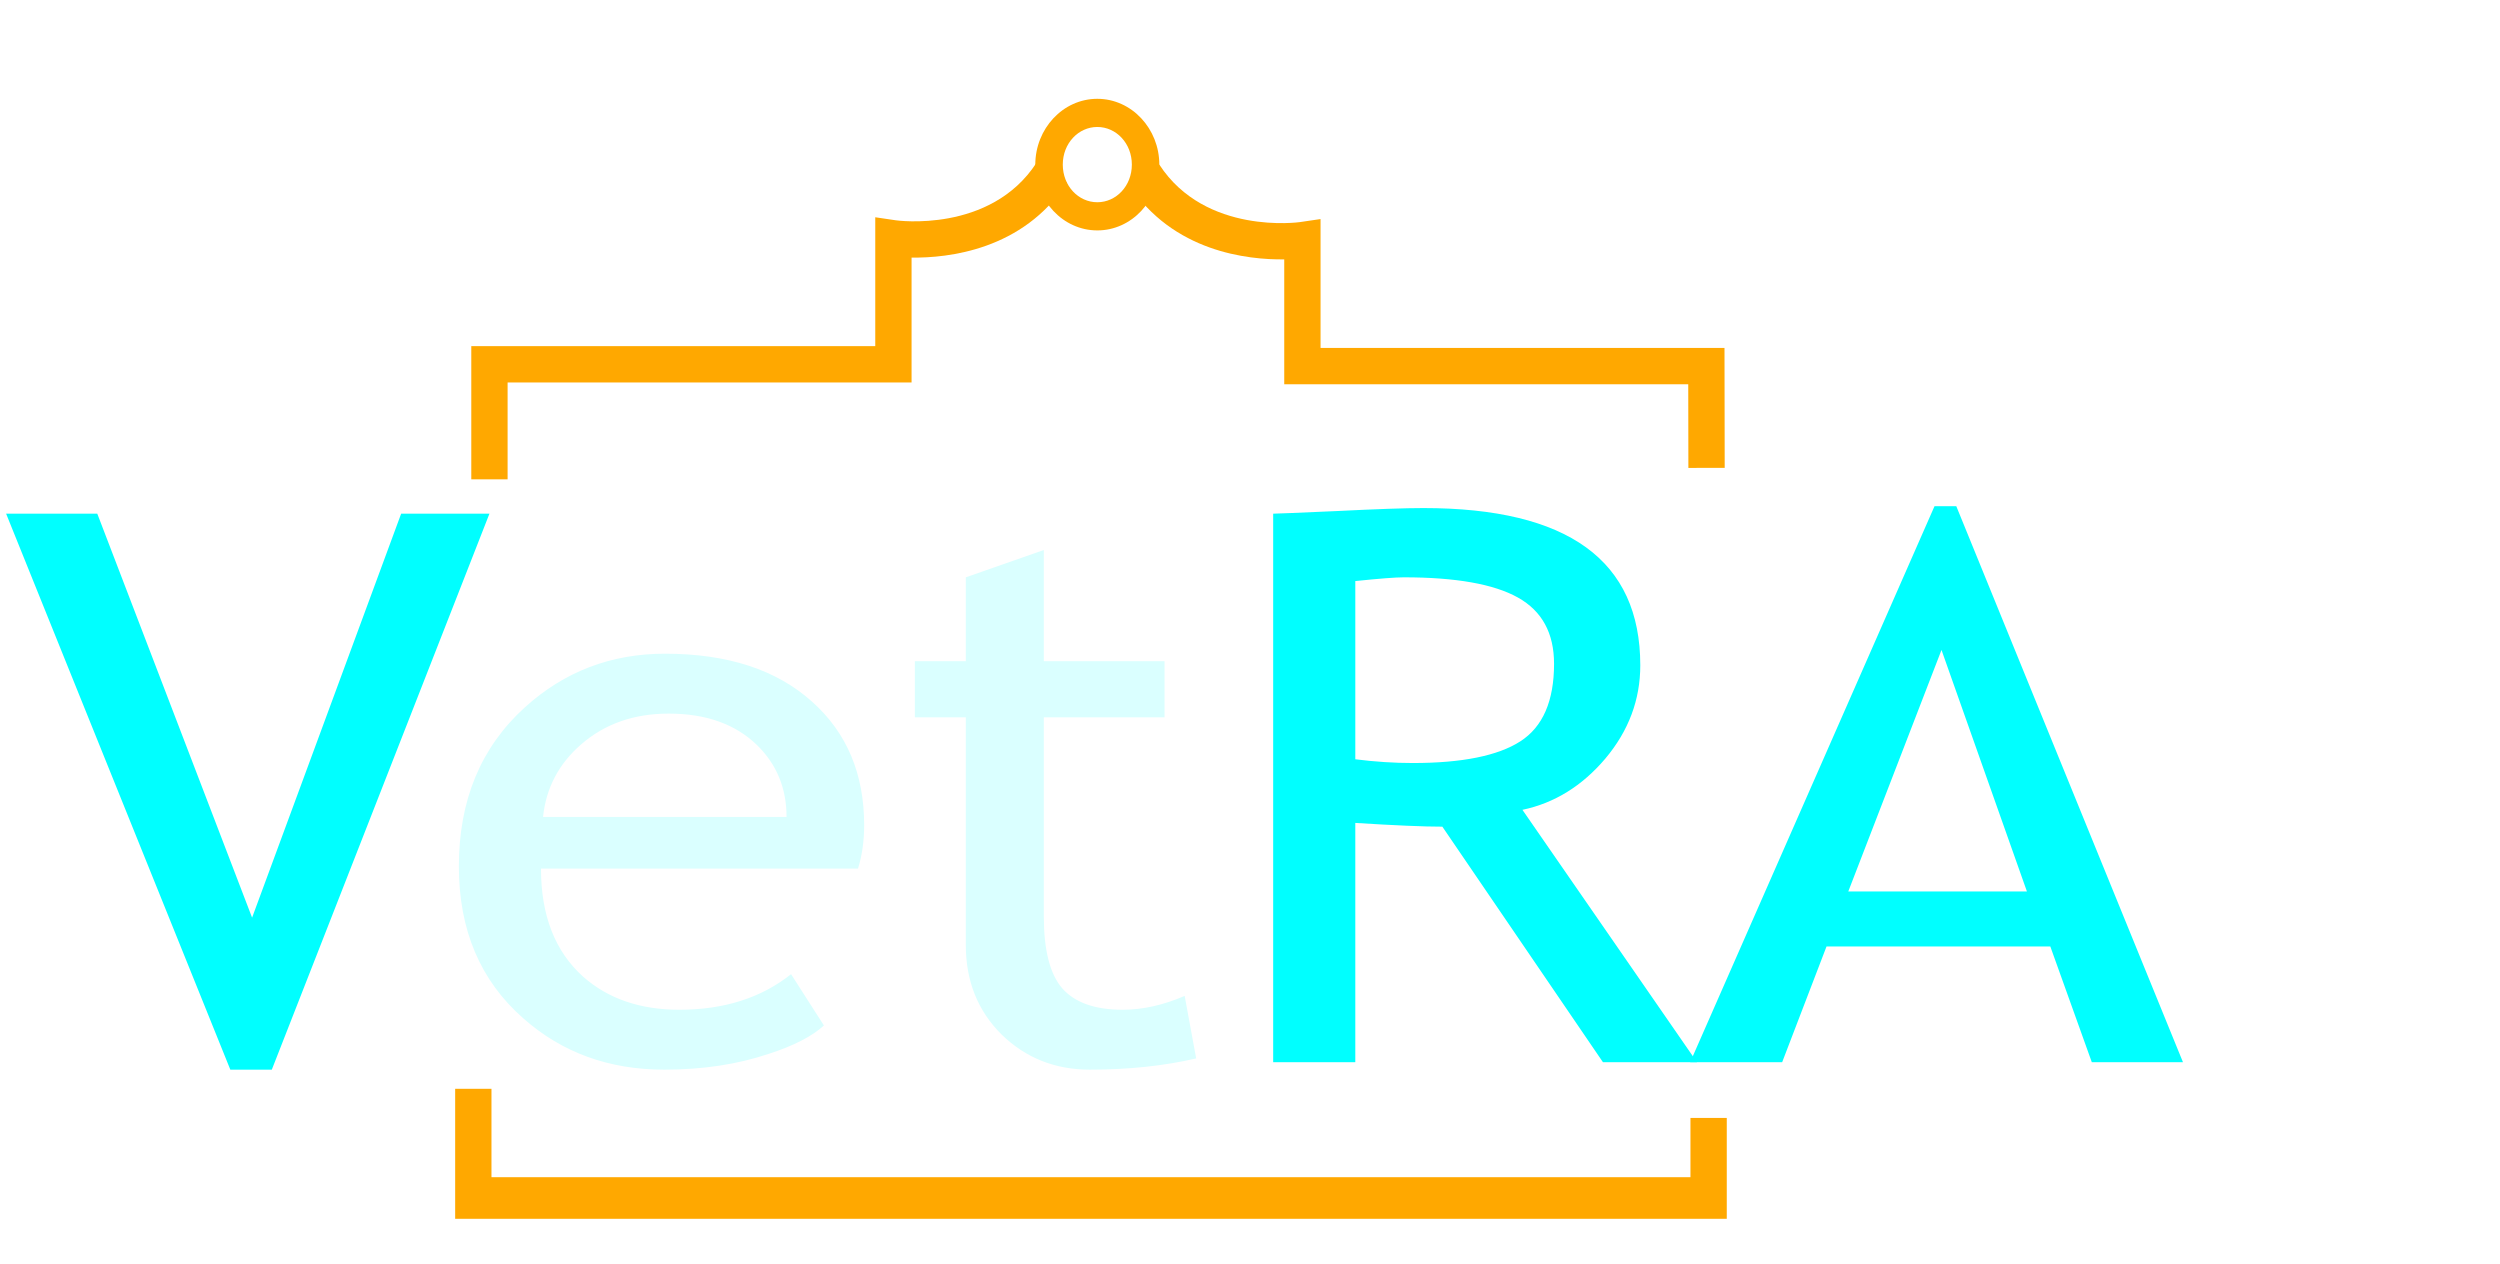
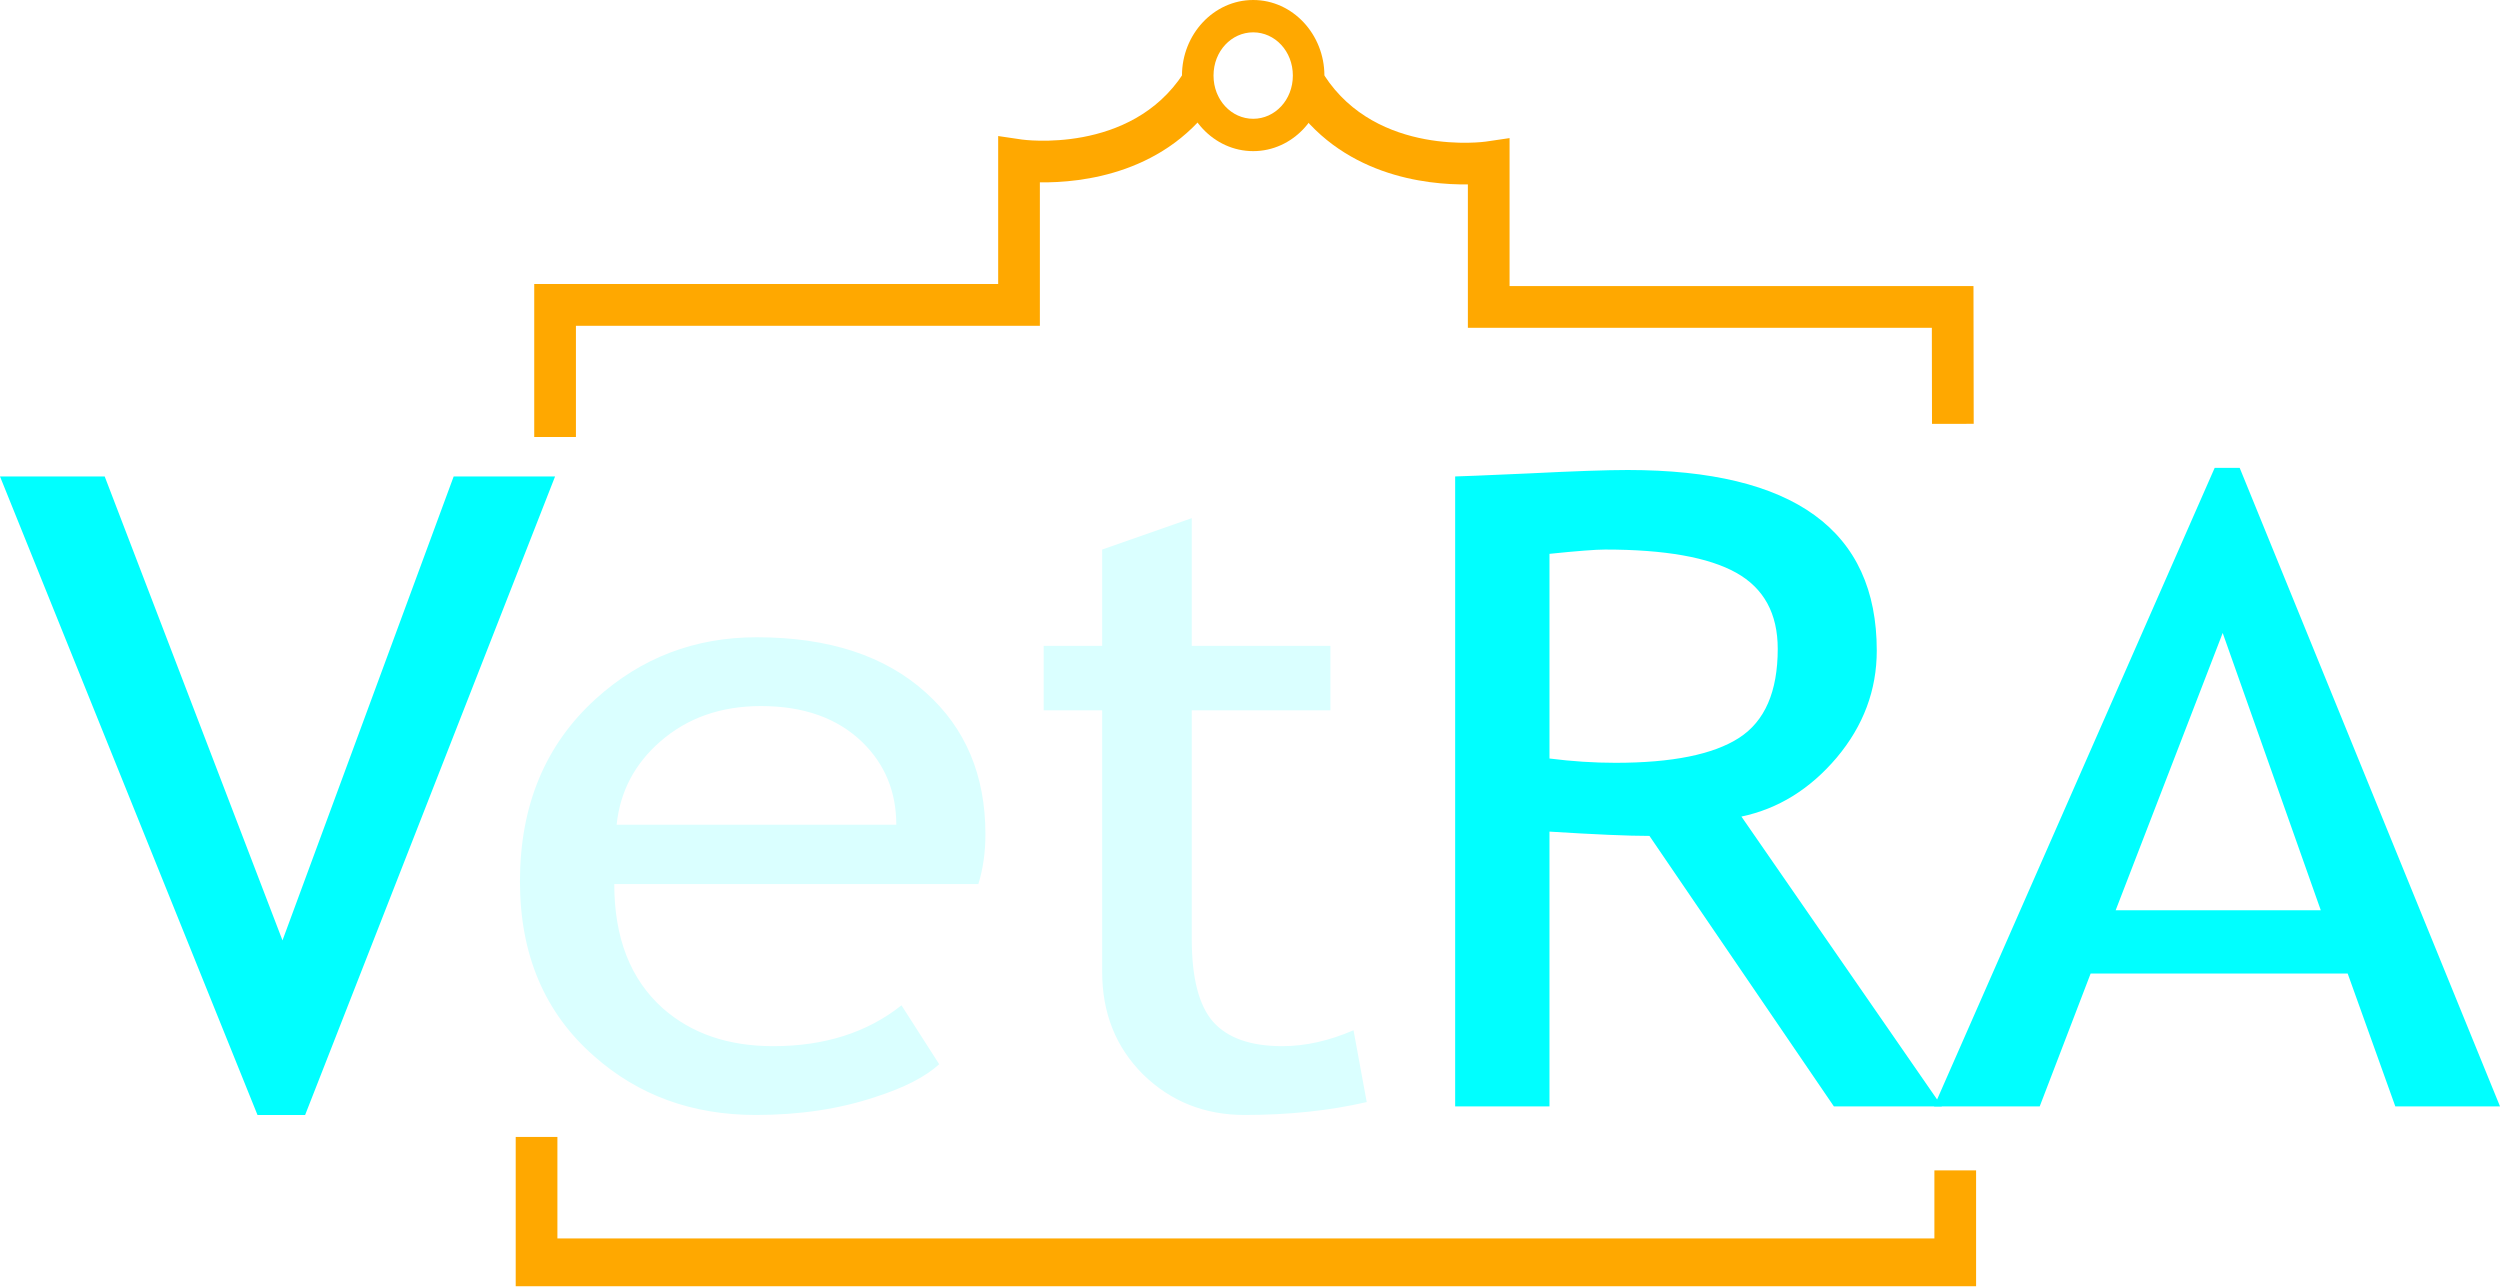
- <svg xmlns="http://www.w3.org/2000/svg" viewBox="0 0 961.2 485.681" version="1.1" id="svg5">
+ <svg xmlns="http://www.w3.org/2000/svg" viewBox="0 0 836.951 430.606" version="1.1" id="svg5" width="836.951" height="430.606">
  <defs id="defs1">
    <style id="style1">.d{font-family:TrebuchetMS, Trebuchet MS;font-size:294.805px;}.e{letter-spacing:-.074em;}.e,.f,.g{fill:aqua;}.f{letter-spacing:-.065em;}.h{fill:none;stroke:#ffa800;stroke-miterlimit:10;stroke-width:16px;}.i{fill:#daffff;letter-spacing:-.01em;}.g{letter-spacing:-.01em;}</style>
  </defs>
-   <g id="a" />
-   <g id="text4" class="d" style="font-size:294.805px;font-family:TrebuchetMS, 'Trebuchet MS'" transform="matrix(1.096807,0,0,1,0.2997729,408.382)" aria-label="VetRA">
+   <g id="a" transform="translate(-2.35225,-37.99191)" />
+   <g id="text4" class="d" style="font-size:294.805px;font-family:TrebuchetMS, 'Trebuchet MS'" transform="matrix(1.096807,0,0,1,-2.052477,370.3901)" aria-label="VetRA">
    <path style="fill:#00ffff" d="M 95.006,2.879 H 80.467 L 1.871,-210.883 H 33.828 L 88.096,-55.564 140.349,-210.883 h 30.949 z" id="path6" />
    <path style="fill:#daffff" d="M 300.494,-74.421 H 189.366 q 0,27.062 14.827,41.601 13.099,12.667 33.684,12.667 23.463,0 39.154,-13.675 l 11.516,19.721 q -6.334,6.334 -19.433,10.94 -16.41,6.046 -36.563,6.046 -29.077,0 -49.374,-19.721 -22.6,-21.736 -22.6,-58.443 0,-38.146 23.176,-61.178 20.728,-20.585 49.086,-20.585 32.964,0 51.677,18.569 18.137,17.85 18.137,47.359 0,9.069 -2.159,16.698 z m -66.36,-59.594 q -18.281,0 -30.661,11.804 -11.804,11.228 -13.387,27.926 h 85.361 q 0,-16.554 -10.364,-27.638 -11.372,-12.092 -30.949,-12.092 z m 104.149,1.439 h -17.85 v -21.592 h 17.85 v -32.244 l 27.35,-10.508 v 42.752 h 42.321 v 21.592 h -42.321 v 76.58 q 0,19.433 6.478,27.638 6.622,8.205 21.16,8.205 10.508,0 21.736,-5.326 l 4.031,24.039 q -16.986,4.318 -37.282,4.318 -18.281,0 -30.949,-13.531 -12.523,-13.675 -12.523,-34.404 z" id="path7" />
    <path style="fill:#00ffff" d="m 561.622,0 -56.284,-90.543 q -9.645,0 -30.517,-1.439 V 0 h -28.79 v -210.883 q 1.583,0 22.312,-1.008 20.872,-1.152 30.373,-1.152 76.004,0 76.004,60.458 0,19.865 -12.236,35.843 -12.236,15.834 -29.077,19.721 L 594.586,0 Z m -86.8,-184.973 v 68.519 q 10.364,1.439 20.153,1.439 25.911,0 37.714,-8.349 11.804,-8.349 11.804,-29.797 0,-17.706 -12.667,-25.479 -12.667,-7.773 -40.017,-7.773 -4.318,0 -16.986,1.439 z" id="path8" />
    <path style="fill:#00ffff" d="M 732.995,0 718.456,-44.48 H 640.004 L 624.458,0 h -32.244 l 85.649,-213.762 h 7.629 L 764.951,0 Z m -52.685,-158.486 -32.676,92.846 h 62.617 z" id="path9" />
  </g>
-   <path style="color:#000000;fill:#ffa800;stroke-width:0.873;stroke-miterlimit:10;-inkscape-stroke:none" d="m 398.511,62.6 c -17.74,27.271 -53.995,22.113 -53.995,22.113 l -7.996,-1.178 V 133.075 H 181.201 v 51.212 h 13.961 V 147.056 H 350.481 V 99.041 c 13.919,0.179 42.826,-2.826 59.728,-28.808 z" id="path4" />
-   <path style="color:#000000;fill:#ffa800;stroke-width:0.873;stroke-miterlimit:10;-inkscape-stroke:none" d="m 445.736,63.29 -11.696,7.63 c 16.902,25.982 45.807,28.987 59.726,28.808 v 48.015 h 155.331 l 0.053,32.16 13.961,-0.024 -0.077,-46.117 H 507.727 V 84.225 l -7.994,1.176 c 0,0 -36.256,5.159 -53.996,-22.112 z" id="path5" />
-   <path style="color:#000000;fill:#ffa800;stroke-width:0.668;stroke-miterlimit:10;-inkscape-stroke:none" d="m 421.895,37.992 c -13.234,0 -23.842,11.517 -23.842,25.299 0,13.781 10.608,25.297 23.842,25.297 13.234,0 23.842,-11.516 23.842,-25.297 0,-13.781 -10.608,-25.299 -23.842,-25.299 z m 0,10.827 c 7.268,0 13.279,6.289 13.279,14.471 0,8.182 -6.012,14.47 -13.279,14.47 -7.268,0 -13.279,-6.287 -13.279,-14.47 0,-8.182 6.012,-14.471 13.279,-14.471 z" id="ellipse5" />
-   <path style="color:#000000;fill:#ffa800;stroke-width:0.934;stroke-miterlimit:10;-inkscape-stroke:none" d="m 175.001,418.619 v 49.979 H 663.91 V 429.814 H 649.949 v 22.783 H 188.962 v -33.979 z" id="polyline5" />
-   <g id="c" />
+   <path style="color:#000000;fill:#ffa800;stroke-width:0.873;stroke-miterlimit:10;-inkscape-stroke:none" d="m 396.158,24.608 c -17.74,27.271 -53.995,22.113 -53.995,22.113 l -7.996,-1.178 V 95.083 H 178.848 V 146.295 H 192.809 V 109.064 H 348.128 V 61.049 c 13.919,0.179 42.826,-2.826 59.728,-28.808 z" id="path4" />
+   <path style="color:#000000;fill:#ffa800;stroke-width:0.873;stroke-miterlimit:10;-inkscape-stroke:none" d="m 443.384,25.298 -11.696,7.63 c 16.902,25.982 45.807,28.987 59.726,28.808 v 48.015 h 155.331 l 0.053,32.16 13.961,-0.024 -0.077,-46.117 H 505.375 V 46.234 l -7.994,1.176 c 0,0 -36.256,5.159 -53.996,-22.112 z" id="path5" />
+   <path style="color:#000000;fill:#ffa800;stroke-width:0.668;stroke-miterlimit:10;-inkscape-stroke:none" d="m 419.543,0 c -13.234,0 -23.842,11.517 -23.842,25.299 0,13.781 10.608,25.297 23.842,25.297 13.234,0 23.842,-11.516 23.842,-25.297 C 443.384,11.517 432.776,0 419.543,0 Z m 0,10.827 c 7.268,0 13.279,6.289 13.279,14.471 0,8.182 -6.012,14.47 -13.279,14.47 -7.268,0 -13.279,-6.287 -13.279,-14.47 0,-8.182 6.012,-14.471 13.279,-14.471 z" id="ellipse5" />
+   <path style="color:#000000;fill:#ffa800;stroke-width:0.934;stroke-miterlimit:10;-inkscape-stroke:none" d="m 172.649,380.627 v 49.979 h 488.909 v -38.783 h -13.961 v 22.783 H 186.609 v -33.979 z" id="polyline5" />
+   <g id="c" transform="translate(-2.35225,-37.99191)" />
</svg>
